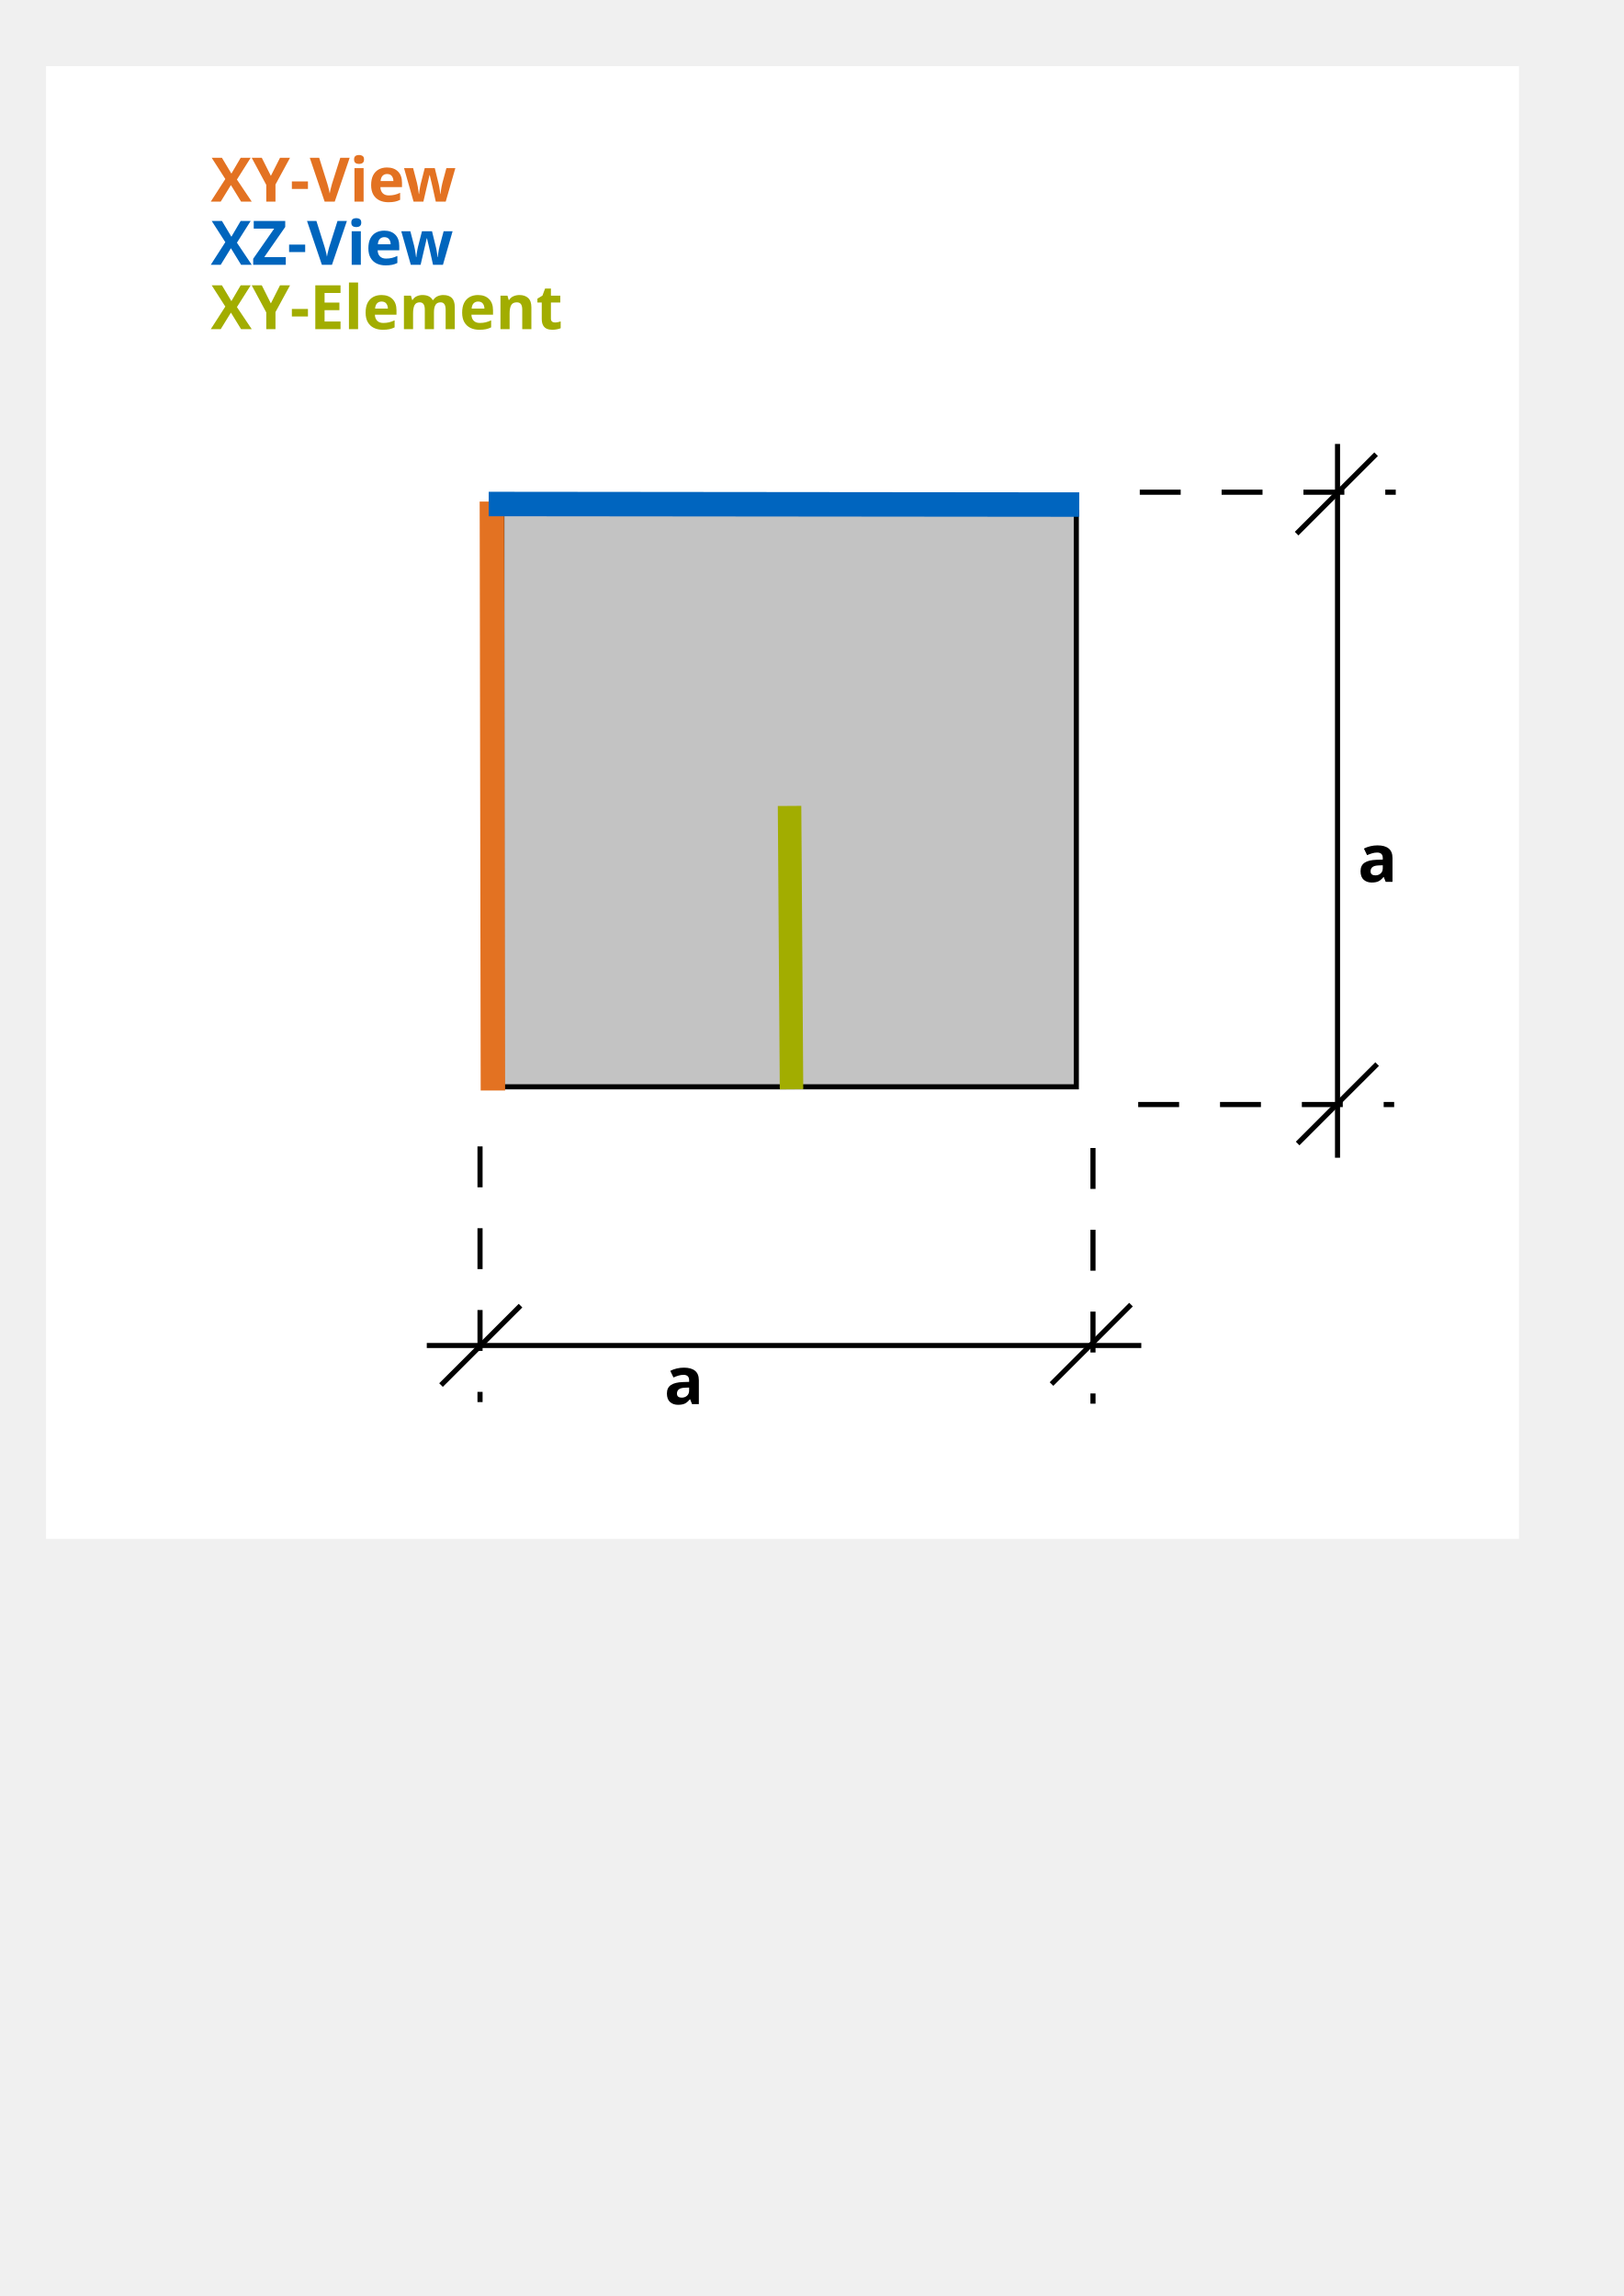
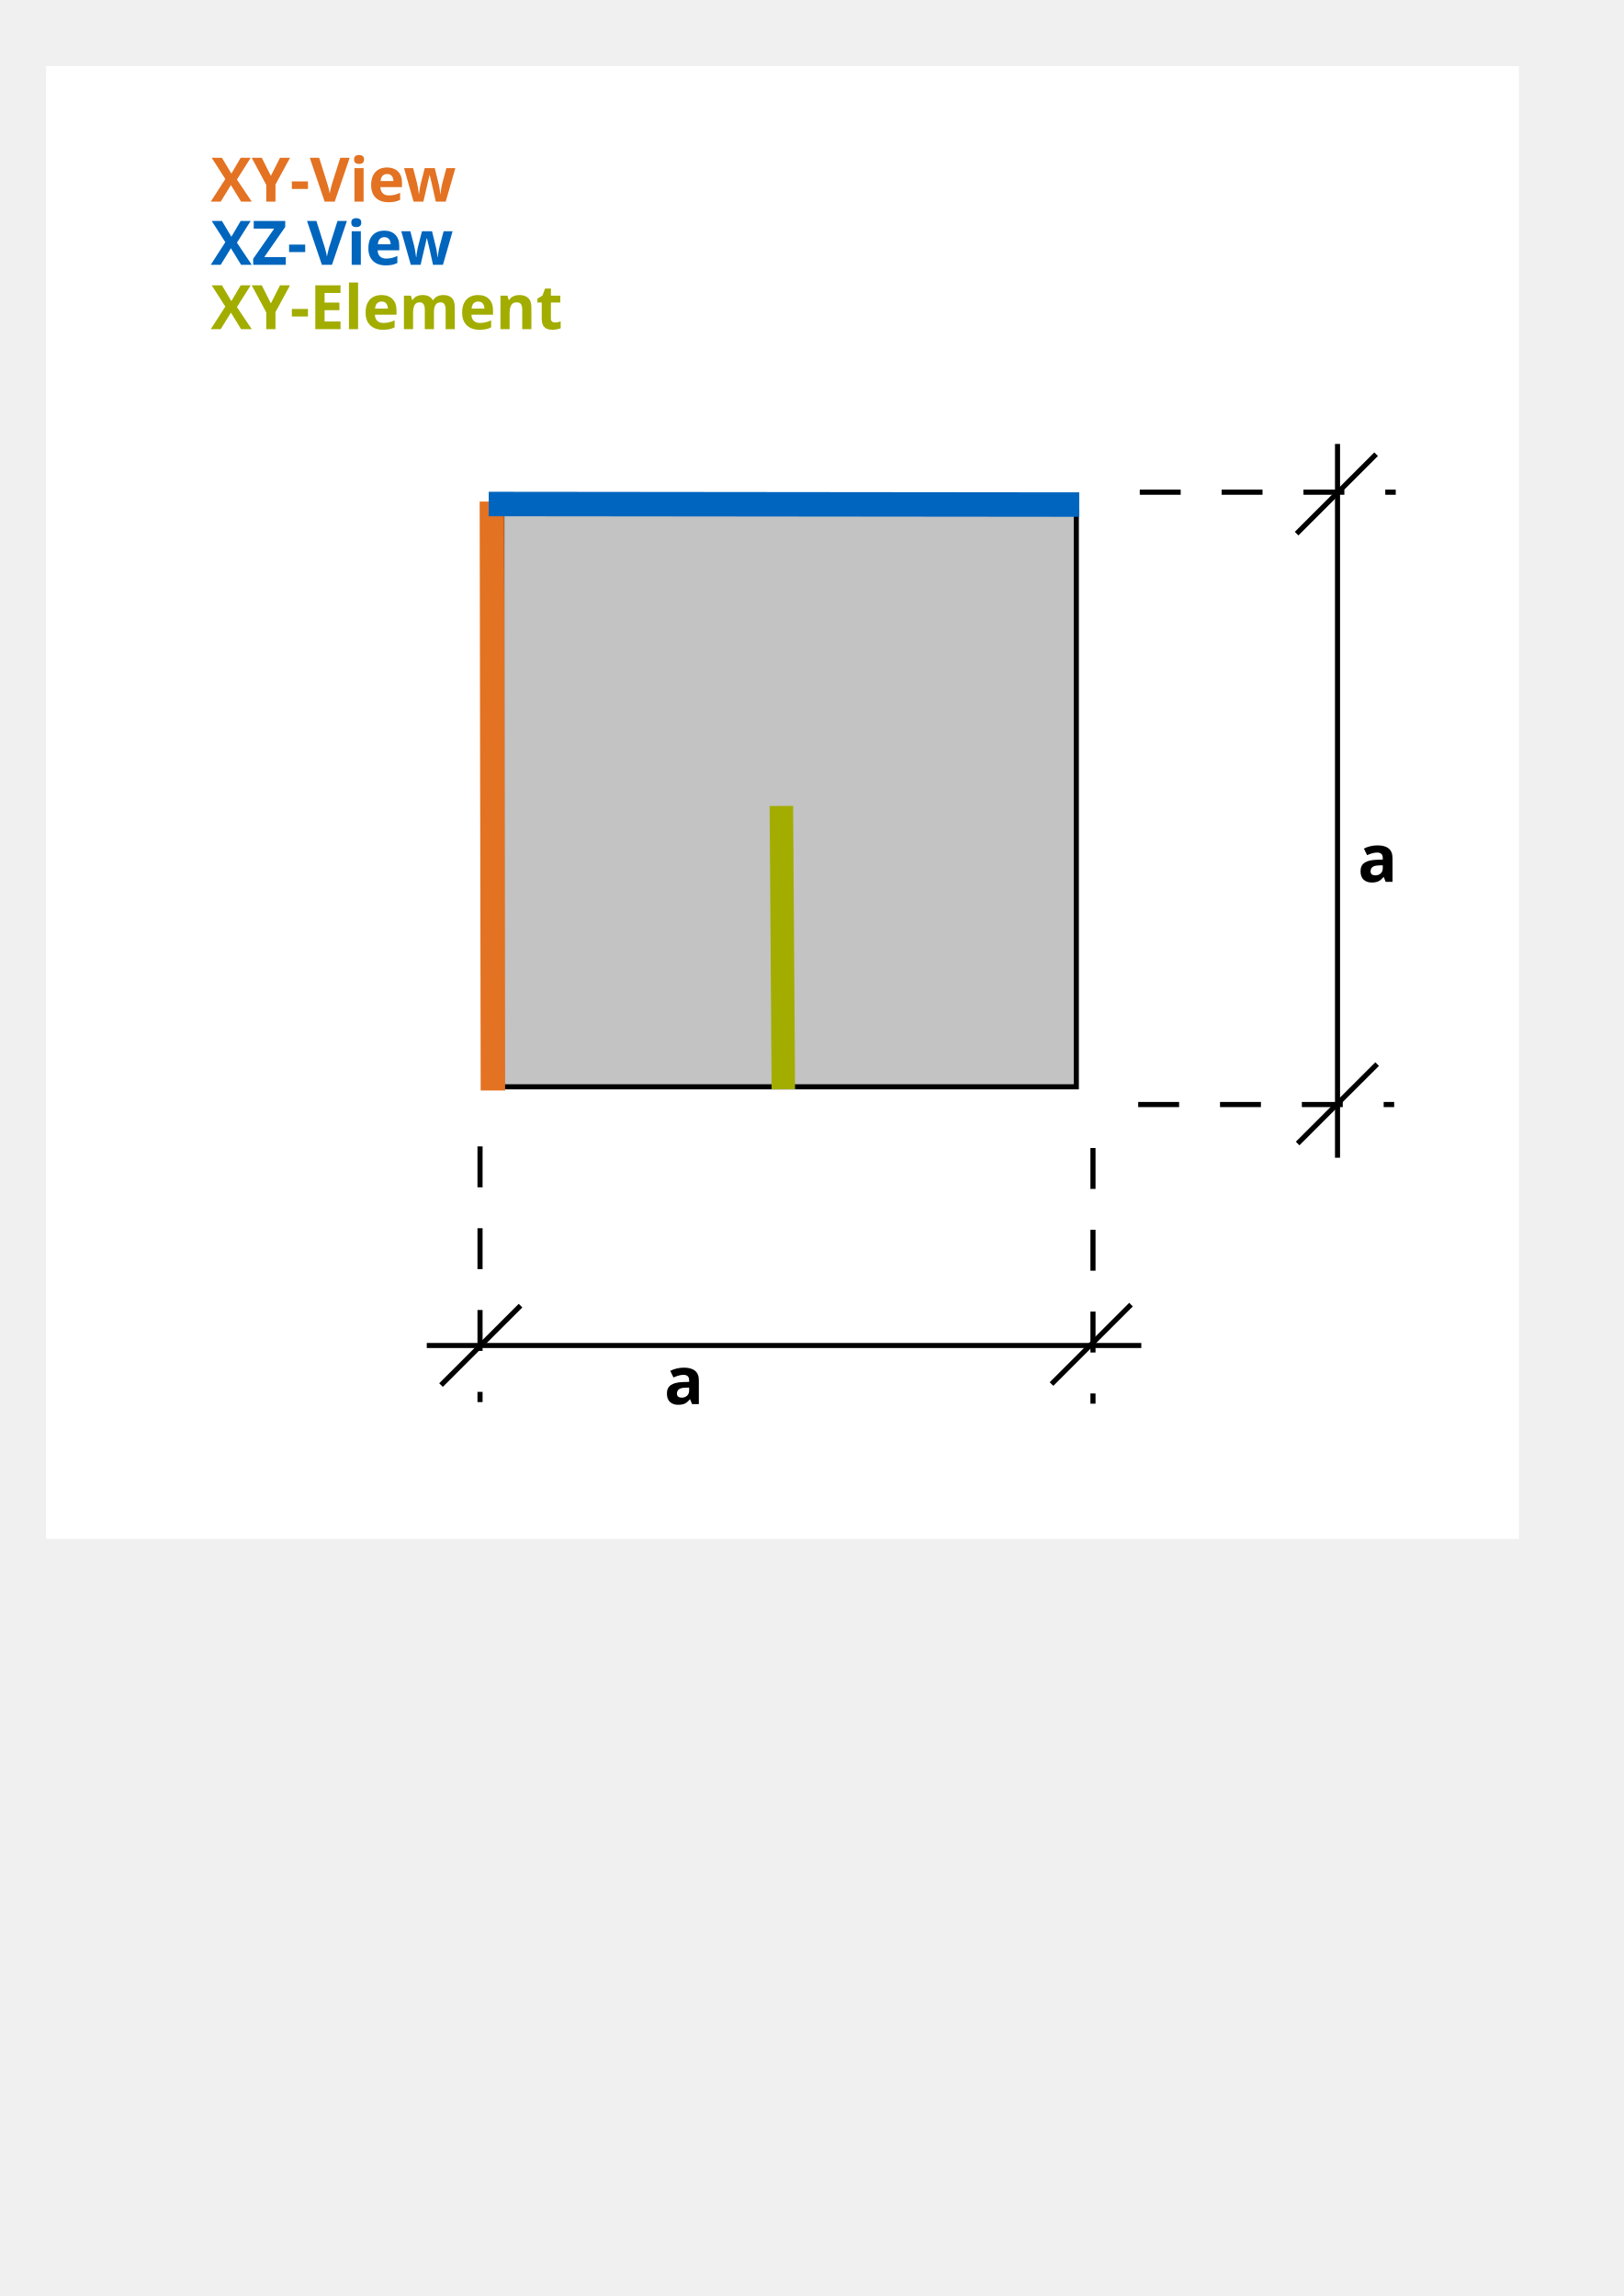
<svg xmlns="http://www.w3.org/2000/svg" width="210mm" height="297mm" id="svg2" version="1.1">
  <defs id="defs4">
    </defs>
  <g id="layer1">
    <rect style="fill:#ffffff;fill-opacity:1;stroke:none" id="rect5295" width="720" height="720" x="22.5" y="32.362" />
    <path style="fill:none;stroke:#000000;stroke-width:2.5;stroke-linecap:butt;stroke-linejoin:miter;stroke-miterlimit:4;stroke-opacity:1;stroke-dasharray:20, 20;stroke-dashoffset:22.25" d="m 539.399,240.642 c 62.797,0 100.341,0 142.877,0" id="path3777-4" />
    <path style="fill:none;stroke:#000000;stroke-width:2.477;stroke-linecap:butt;stroke-linejoin:miter;stroke-miterlimit:4;stroke-opacity:1;stroke-dasharray:none" d="m 653.809,217.043 0,348.975" id="path3797" />
    <path style="fill:none;stroke:#000000;stroke-width:2.5;stroke-linecap:butt;stroke-linejoin:miter;stroke-miterlimit:4;stroke-opacity:1;stroke-dasharray:none" d="m 672.673,222.067 c -36.701,36.67 -38.86,38.827 -38.86,38.827" id="path3799" />
    <path style="fill:none;stroke:#000000;stroke-width:2.5;stroke-linecap:butt;stroke-linejoin:miter;stroke-miterlimit:4;stroke-opacity:1;stroke-dasharray:none" d="m 673.174,520.235 c -36.701,36.67 -38.86,38.827 -38.86,38.827" id="path3799-9" />
    <text xml:space="preserve" style="font-size:32.045px;font-style:normal;font-variant:normal;font-weight:bold;font-stretch:normal;text-align:start;line-height:125%;letter-spacing:0px;word-spacing:0px;writing-mode:lr-tb;text-anchor:start;fill:#000000;fill-opacity:1;stroke:none;font-family:Sans;-inkscape-font-specification:Sans Bold" x="663.44" y="431.324" id="text3819" transform="scale(1.000421,0.9995793)">
      <tspan id="tspan3821" x="663.44" y="431.324">a</tspan>
    </text>
    <path style="fill:none;stroke:#000000;stroke-width:2.5;stroke-linecap:butt;stroke-linejoin:miter;stroke-miterlimit:4;stroke-opacity:1;stroke-dasharray:20, 20;stroke-dashoffset:22.25" d="m 538.622,540.013 c 62.797,0 100.341,0 142.877,0" id="path3777-4-4" />
    <path style="fill:none;stroke:#000000;stroke-width:2.5;stroke-linecap:butt;stroke-linejoin:miter;stroke-miterlimit:4;stroke-opacity:1;stroke-dasharray:20, 20;stroke-dashoffset:22.25" d="m 534.271,543.502 c 0,62.745 0,100.257 0,142.756" id="path3777-4-43" />
    <path style="fill:none;stroke:#000000;stroke-width:2.477;stroke-linecap:butt;stroke-linejoin:miter;stroke-miterlimit:4;stroke-opacity:1;stroke-dasharray:none" d="m 557.891,657.816 -349.269,0" id="path3797-0" />
    <path style="fill:none;stroke:#000000;stroke-width:2.5;stroke-linecap:butt;stroke-linejoin:miter;stroke-miterlimit:4;stroke-opacity:1;stroke-dasharray:none" d="M 552.861,637.836 C 516.16,674.506 514.001,676.663 514.001,676.663" id="path3799-5" />
    <path style="fill:none;stroke:#000000;stroke-width:2.5;stroke-linecap:butt;stroke-linejoin:miter;stroke-miterlimit:4;stroke-opacity:1;stroke-dasharray:none" d="m 254.442,638.337 c -36.701,36.67 -38.86,38.827 -38.86,38.827" id="path3799-9-8" />
    <text xml:space="preserve" style="font-size:32.045px;font-style:normal;font-variant:normal;font-weight:bold;font-stretch:normal;text-align:start;line-height:125%;letter-spacing:0px;word-spacing:0px;writing-mode:lr-tb;text-anchor:start;fill:#000000;fill-opacity:1;stroke:none;font-family:Sans;-inkscape-font-specification:Sans Bold" x="324.521" y="686.776" id="text3819-0" transform="scale(1.000421,0.9995793)">
      <tspan id="tspan3821-3" x="324.521" y="686.776">a</tspan>
    </text>
    <path style="fill:none;stroke:#000000;stroke-width:2.5;stroke-linecap:butt;stroke-linejoin:miter;stroke-miterlimit:4;stroke-opacity:1;stroke-dasharray:20, 20;stroke-dashoffset:22.25" d="m 234.649,542.725 c 0,62.745 0,100.257 0,142.756" id="path3777-4-4-0" />
    <text xml:space="preserve" style="font-size:30px;font-style:normal;font-variant:normal;font-weight:bold;font-stretch:normal;text-align:start;line-height:125%;letter-spacing:0px;word-spacing:0px;writing-mode:lr-tb;text-anchor:start;fill:#e37222;fill-opacity:1;stroke:none;font-family:Sans;-inkscape-font-specification:Sans Bold" x="103.035" y="98.569" id="text3900">
      <tspan x="103.035" y="98.569" id="tspan3904">XY-View</tspan>
    </text>
    <text xml:space="preserve" style="font-size:30px;font-style:normal;font-variant:normal;font-weight:bold;font-stretch:normal;text-align:start;line-height:125%;letter-spacing:0px;word-spacing:0px;writing-mode:lr-tb;text-anchor:start;fill:#0065bd;fill-opacity:1;stroke:none;font-family:Sans;-inkscape-font-specification:Sans Bold" x="103.035" y="129.451" id="text3900-4">
      <tspan x="103.035" y="129.451" id="tspan3904-6">XZ-View</tspan>
    </text>
    <rect style="fill:#c3c3c3;fill-opacity:1;fill-rule:nonzero;stroke:#000000;stroke-width:2.5;stroke-linecap:butt;stroke-linejoin:miter;stroke-miterlimit:4;stroke-opacity:1;stroke-dasharray:none;stroke-dashoffset:21.996" id="rect2987" width="280.822" height="280.822" x="245.303" y="250.522" />
    <path style="fill:none;stroke:#e37222;stroke-width:11.94;stroke-linecap:butt;stroke-linejoin:miter;stroke-miterlimit:4;stroke-opacity:1;stroke-dasharray:none" d="m 240.94,533.156 c -0.493,-283.942 -0.5,-287.942 -0.5,-287.942" id="path3021-3-8" />
    <path style="fill:none;stroke:#0065bf;stroke-width:11.959;stroke-linecap:butt;stroke-linejoin:miter;stroke-miterlimit:4;stroke-opacity:1;stroke-dasharray:none" d="m 238.897,246.41 c 284.642,0.277 288.651,0.281 288.651,0.281" id="path3021-3-8-3" />
-     <path style="fill:none;stroke:#a2ad00;stroke-width:11.479;stroke-linecap:butt;stroke-linejoin:miter;stroke-miterlimit:4;stroke-opacity:1;stroke-dasharray:none" d="m 386.909,532.549 c -0.948,-136.597 -0.961,-138.521 -0.961,-138.521" id="path3021-3-8-4" />
+     <path style="fill:none;stroke:#a2ad00;stroke-width:11.479;stroke-linecap:butt;stroke-linejoin:miter;stroke-miterlimit:4;stroke-opacity:1;stroke-dasharray:none" d="m 382.909,532.549 c -0.948,-136.597 -0.961,-138.521 -0.961,-138.521" id="path3021-3-8-4" />
    <text xml:space="preserve" style="font-size:30px;font-style:normal;font-variant:normal;font-weight:bold;font-stretch:normal;text-align:start;line-height:125%;letter-spacing:0px;word-spacing:0px;writing-mode:lr-tb;text-anchor:start;fill:#a2ad00;fill-opacity:1;stroke:none;font-family:Sans;-inkscape-font-specification:Sans Bold" x="103.035" y="160.924" id="text3900-4-6">
      <tspan x="103.035" y="160.924" id="tspan3904-6-1">XY-Element</tspan>
    </text>
  </g>
</svg>
